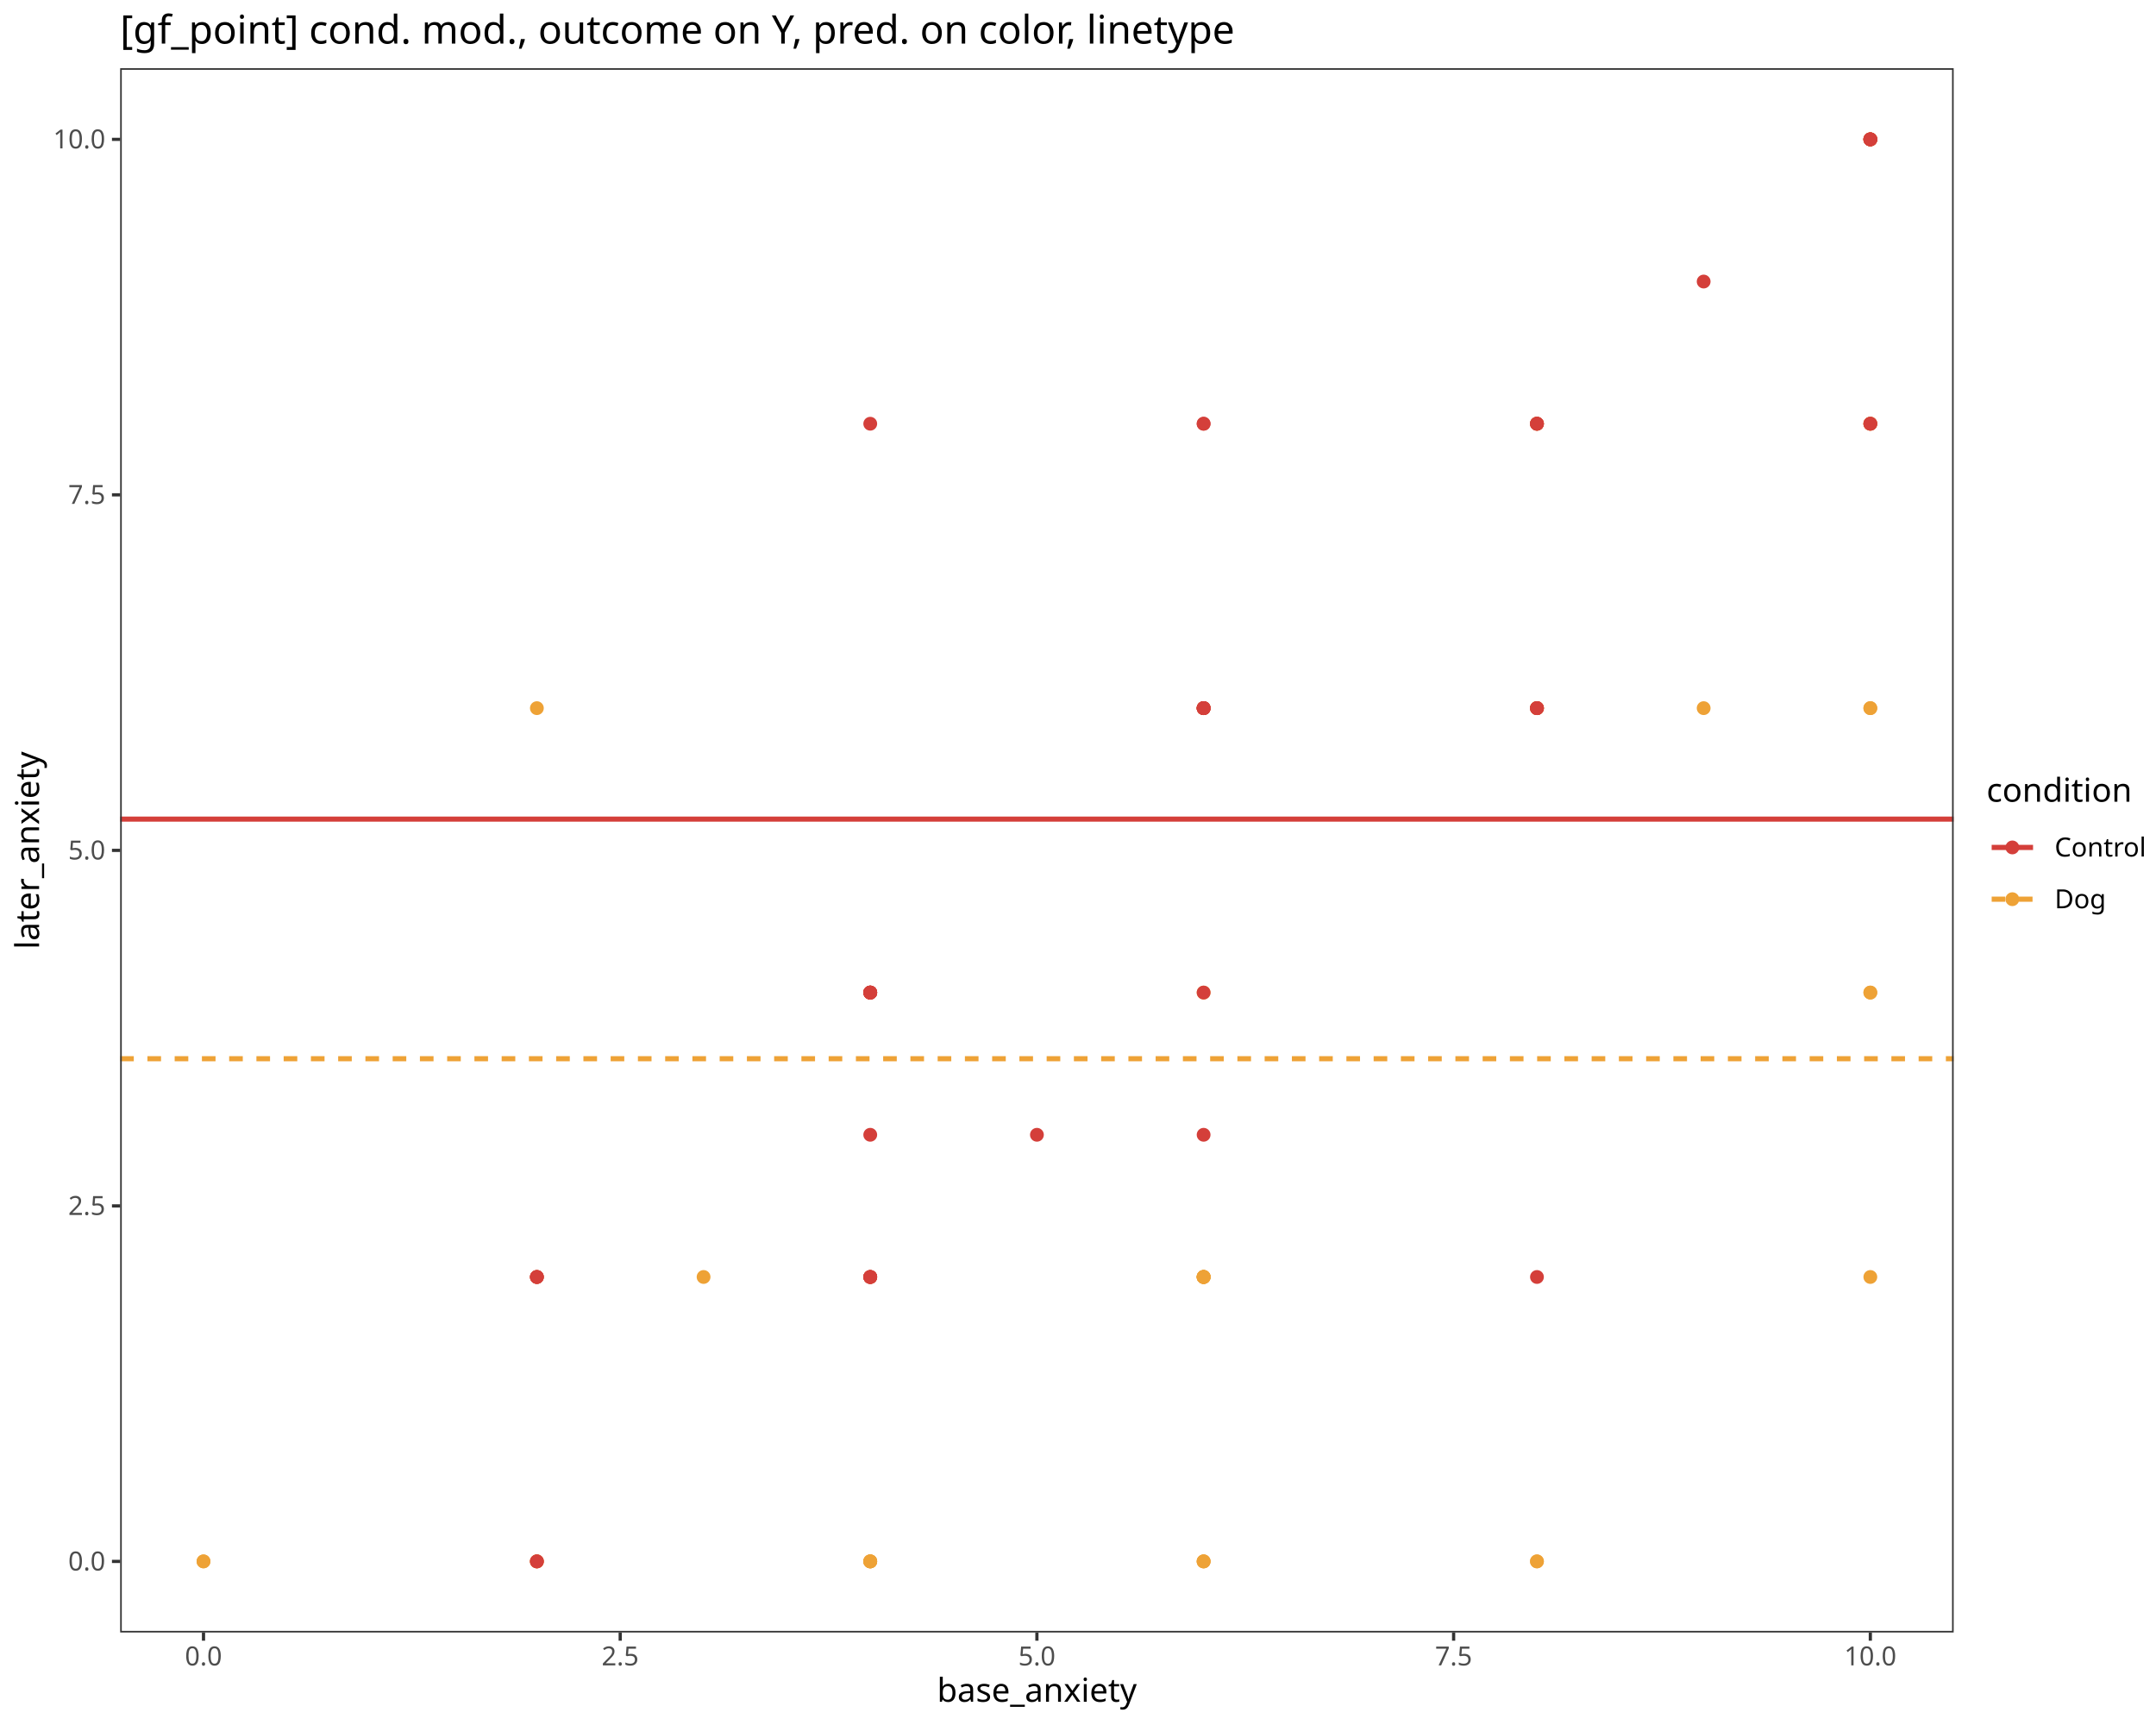
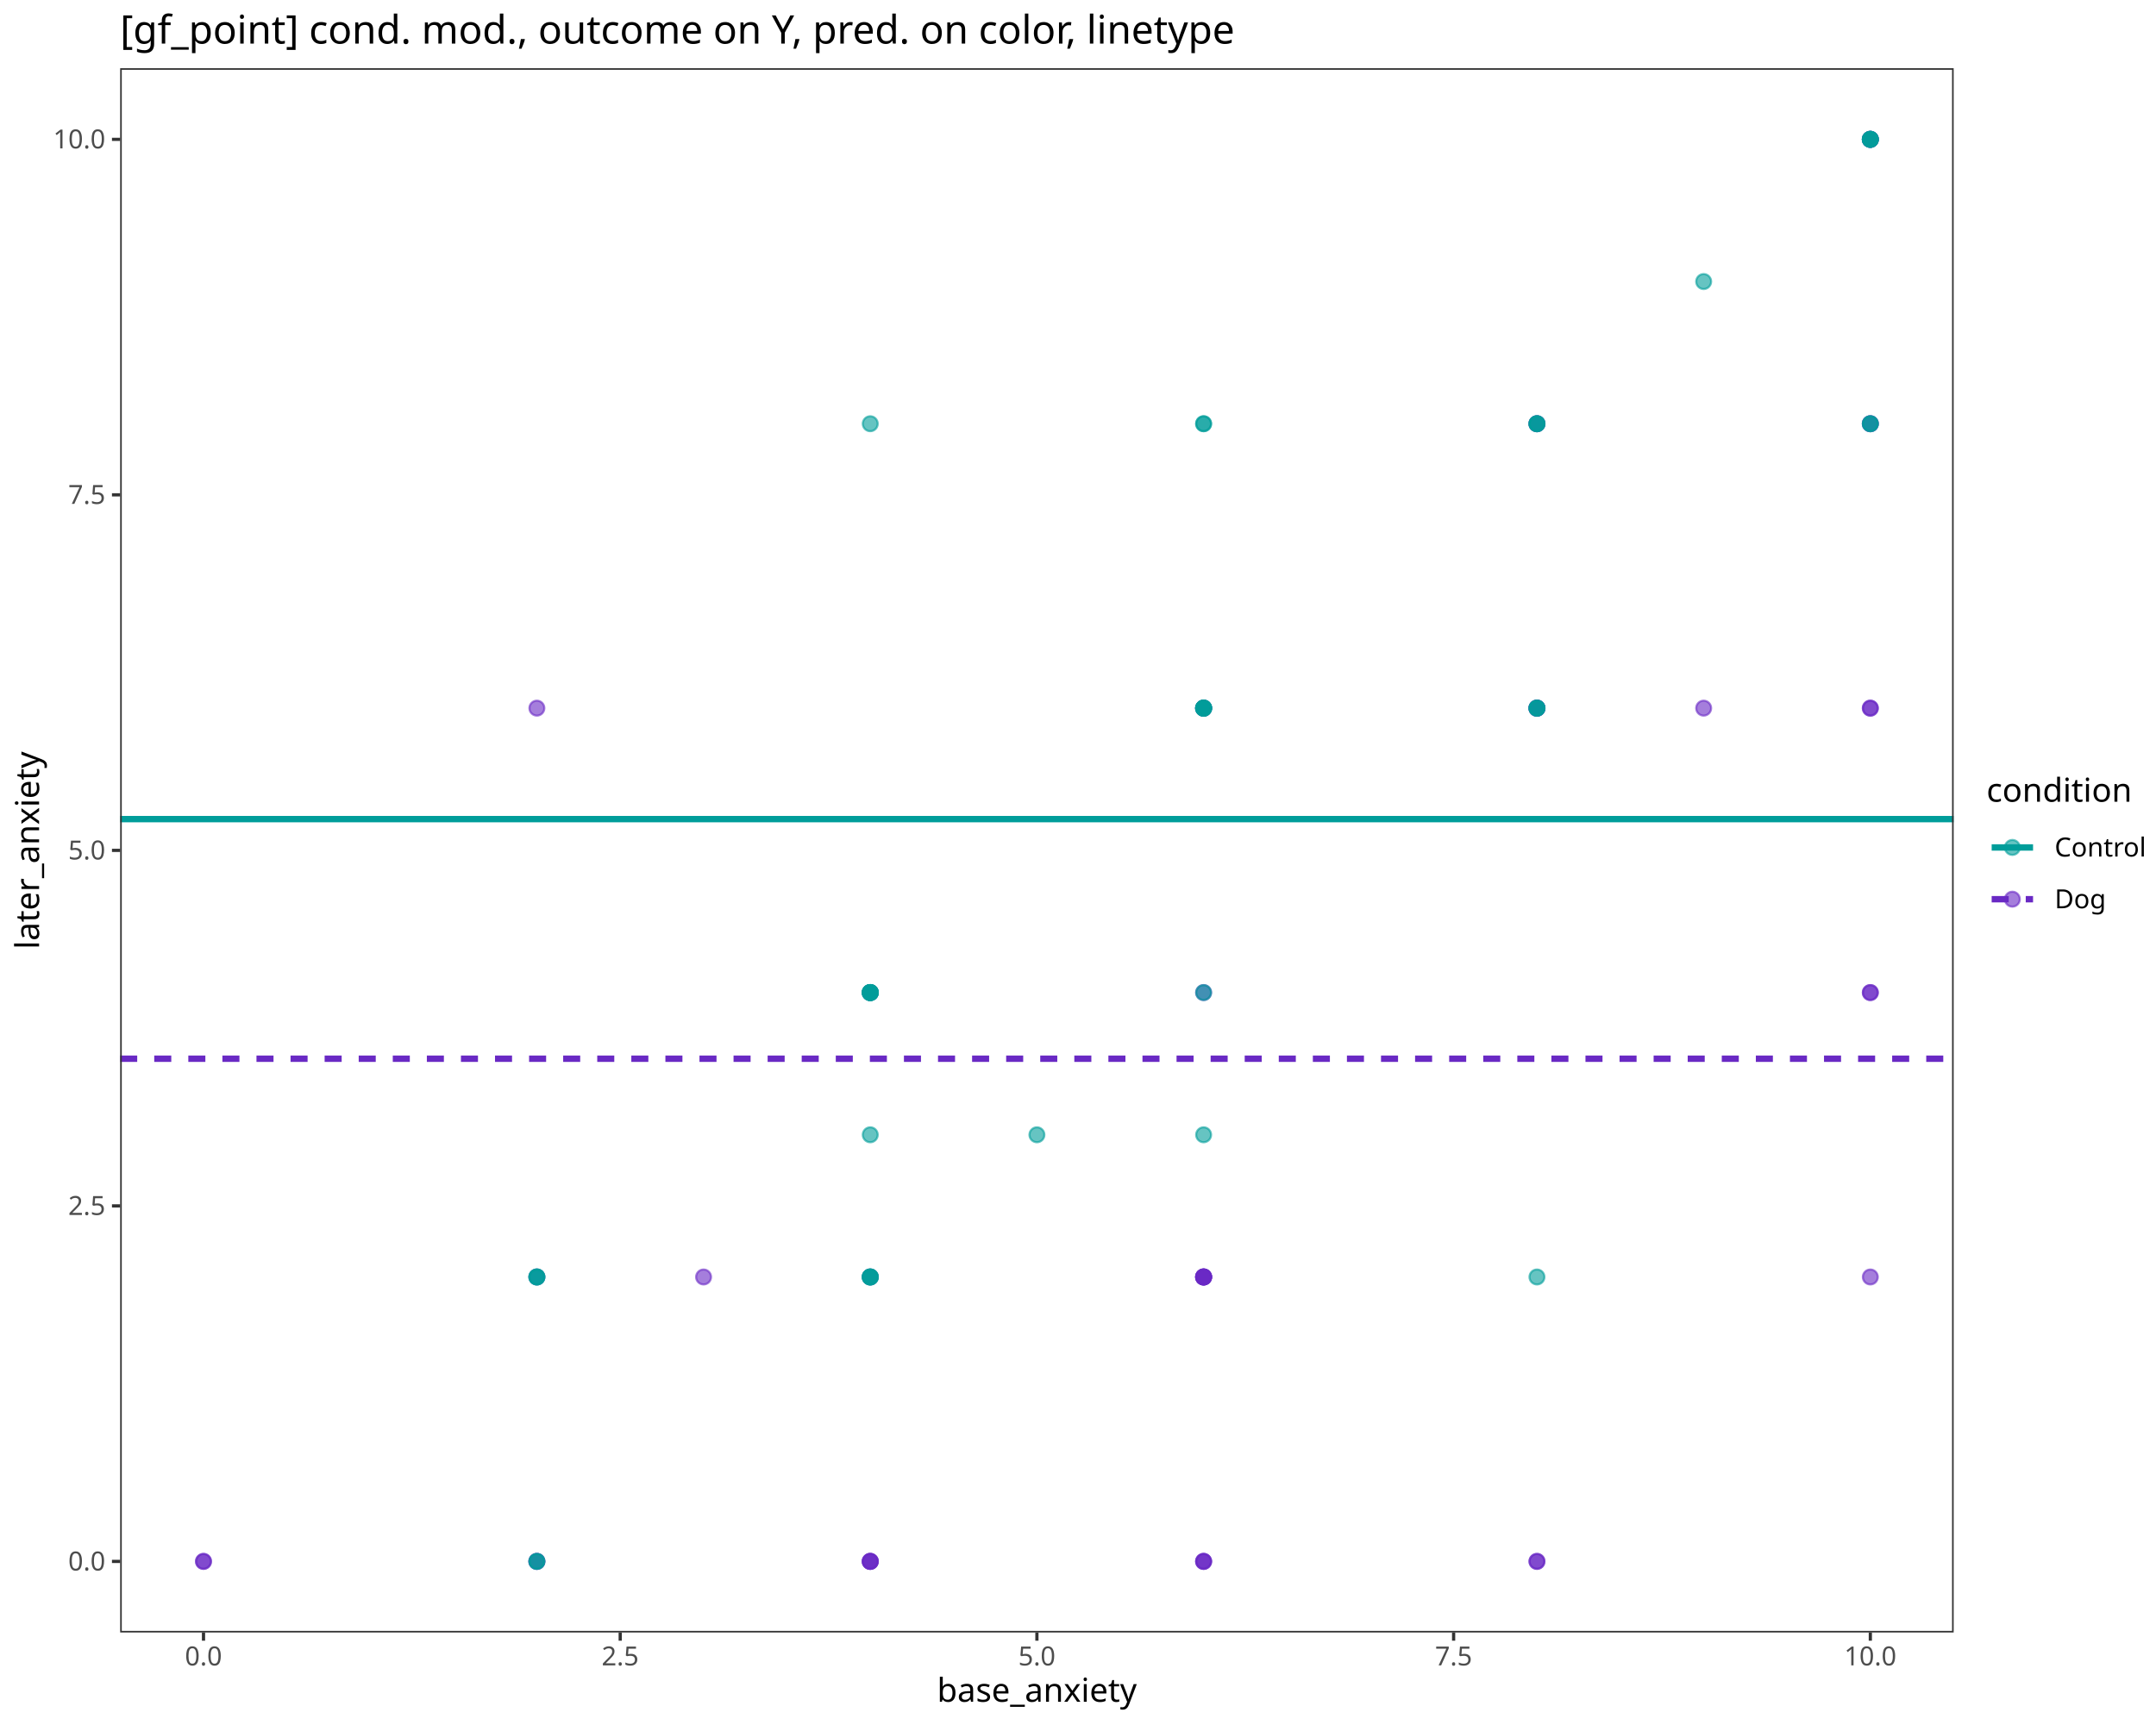
<svg xmlns="http://www.w3.org/2000/svg" class="svglite" data-engine-version="2.0" width="720.00pt" height="576.00pt" viewBox="0 0 720.00 576.00">
  <defs>
    <style type="text/css">
    .svglite line, .svglite polyline, .svglite polygon, .svglite path, .svglite rect, .svglite circle {
      fill: none;
      stroke: #000000;
      stroke-linecap: round;
      stroke-linejoin: round;
      stroke-miterlimit: 10.00;
    }
  </style>
  </defs>
  <rect width="100%" height="100%" style="stroke: none; fill: #FFFFFF;" />
  <defs>
    <clipPath id="cpMC4wMHw3MjAuMDB8MC4wMHw1NzYuMDA=">
      <rect x="0.00" y="0.00" width="720.00" height="576.00" />
    </clipPath>
  </defs>
  <g clip-path="url(#cpMC4wMHw3MjAuMDB8MC4wMHw1NzYuMDA=)">
    <rect x="0.00" y="0.00" width="720.00" height="576.00" style="stroke-width: 1.07; stroke: #FFFFFF; fill: #FFFFFF;" />
  </g>
  <defs>
    <clipPath id="cpNDAuMTN8NjUyLjQzfDIyLjc4fDU0NS4xMQ==">
      <rect x="40.13" y="22.78" width="612.30" height="522.33" />
    </clipPath>
  </defs>
  <g clip-path="url(#cpNDAuMTN8NjUyLjQzfDIyLjc4fDU0NS4xMQ==)">
    <rect x="40.13" y="22.78" width="612.30" height="522.33" style="stroke-width: 1.07; stroke: none; fill: #FFFFFF;" />
-     <circle cx="401.95" cy="236.46" r="1.95" style="stroke-width: 0.71; stroke: #EEA236; fill: #EEA236;" />
-     <circle cx="401.95" cy="426.40" r="1.95" style="stroke-width: 0.71; stroke: #EEA236; fill: #EEA236;" />
-     <circle cx="624.60" cy="236.46" r="1.95" style="stroke-width: 0.71; stroke: #EEA236; fill: #EEA236;" />
-     <circle cx="401.95" cy="521.37" r="1.95" style="stroke-width: 0.71; stroke: #EEA236; fill: #EEA236;" />
-     <circle cx="624.60" cy="46.53" r="1.95" style="stroke-width: 0.71; stroke: #EEA236; fill: #EEA236;" />
-     <circle cx="513.27" cy="521.37" r="1.95" style="stroke-width: 0.71; stroke: #EEA236; fill: #EEA236;" />
-     <circle cx="401.95" cy="426.40" r="1.95" style="stroke-width: 0.71; stroke: #EEA236; fill: #EEA236;" />
-     <circle cx="401.95" cy="236.46" r="1.95" style="stroke-width: 0.71; stroke: #EEA236; fill: #EEA236;" />
-     <circle cx="513.27" cy="236.46" r="1.95" style="stroke-width: 0.71; stroke: #EEA236; fill: #EEA236;" />
-     <circle cx="513.27" cy="141.49" r="1.95" style="stroke-width: 0.71; stroke: #EEA236; fill: #EEA236;" />
-     <circle cx="67.96" cy="521.37" r="1.95" style="stroke-width: 0.71; stroke: #EEA236; fill: #EEA236;" />
-     <circle cx="568.94" cy="236.46" r="1.95" style="stroke-width: 0.71; stroke: #EEA236; fill: #EEA236;" />
-     <circle cx="290.62" cy="521.37" r="1.95" style="stroke-width: 0.71; stroke: #EEA236; fill: #EEA236;" />
-     <circle cx="67.96" cy="521.37" r="1.95" style="stroke-width: 0.71; stroke: #EEA236; fill: #EEA236;" />
-     <circle cx="179.29" cy="426.40" r="1.95" style="stroke-width: 0.71; stroke: #EEA236; fill: #EEA236;" />
-     <circle cx="401.95" cy="426.40" r="1.95" style="stroke-width: 0.71; stroke: #EEA236; fill: #EEA236;" />
-     <circle cx="290.62" cy="521.37" r="1.95" style="stroke-width: 0.71; stroke: #EEA236; fill: #EEA236;" />
-     <circle cx="401.95" cy="521.37" r="1.95" style="stroke-width: 0.71; stroke: #EEA236; fill: #EEA236;" />
-     <circle cx="401.95" cy="426.40" r="1.95" style="stroke-width: 0.71; stroke: #EEA236; fill: #EEA236;" />
-     <circle cx="179.29" cy="521.37" r="1.95" style="stroke-width: 0.71; stroke: #EEA236; fill: #EEA236;" />
-     <circle cx="401.95" cy="521.37" r="1.95" style="stroke-width: 0.71; stroke: #EEA236; fill: #EEA236;" />
-     <circle cx="290.62" cy="426.40" r="1.95" style="stroke-width: 0.71; stroke: #EEA236; fill: #EEA236;" />
-     <circle cx="624.60" cy="331.43" r="1.95" style="stroke-width: 0.71; stroke: #EEA236; fill: #EEA236;" />
-     <circle cx="290.62" cy="521.37" r="1.95" style="stroke-width: 0.71; stroke: #EEA236; fill: #EEA236;" />
-     <circle cx="179.29" cy="236.46" r="1.95" style="stroke-width: 0.71; stroke: #EEA236; fill: #EEA236;" />
-     <circle cx="513.27" cy="236.46" r="1.95" style="stroke-width: 0.71; stroke: #EEA236; fill: #EEA236;" />
-     <circle cx="624.60" cy="426.40" r="1.95" style="stroke-width: 0.71; stroke: #EEA236; fill: #EEA236;" />
-     <circle cx="624.60" cy="46.53" r="1.95" style="stroke-width: 0.71; stroke: #EEA236; fill: #EEA236;" />
-     <circle cx="624.60" cy="46.53" r="1.95" style="stroke-width: 0.71; stroke: #EEA236; fill: #EEA236;" />
-     <circle cx="513.27" cy="521.37" r="1.95" style="stroke-width: 0.71; stroke: #EEA236; fill: #EEA236;" />
-     <circle cx="290.62" cy="521.37" r="1.95" style="stroke-width: 0.71; stroke: #EEA236; fill: #EEA236;" />
-     <circle cx="401.95" cy="426.40" r="1.95" style="stroke-width: 0.71; stroke: #EEA236; fill: #EEA236;" />
-     <circle cx="179.29" cy="521.37" r="1.95" style="stroke-width: 0.71; stroke: #EEA236; fill: #EEA236;" />
-     <circle cx="513.27" cy="236.46" r="1.95" style="stroke-width: 0.71; stroke: #EEA236; fill: #EEA236;" />
-     <circle cx="624.60" cy="141.49" r="1.95" style="stroke-width: 0.71; stroke: #EEA236; fill: #EEA236;" />
-     <circle cx="234.96" cy="426.40" r="1.95" style="stroke-width: 0.71; stroke: #EEA236; fill: #EEA236;" />
-     <circle cx="624.60" cy="236.46" r="1.95" style="stroke-width: 0.71; stroke: #EEA236; fill: #EEA236;" />
-     <circle cx="401.95" cy="331.43" r="1.95" style="stroke-width: 0.71; stroke: #EEA236; fill: #EEA236;" />
-     <circle cx="513.27" cy="141.49" r="1.95" style="stroke-width: 0.71; stroke: #EEA236; fill: #EEA236;" />
-     <circle cx="624.60" cy="141.49" r="1.95" style="stroke-width: 0.71; stroke: #EEA236; fill: #EEA236;" />
-     <circle cx="290.62" cy="331.43" r="1.95" style="stroke-width: 0.71; stroke: #EEA236; fill: #EEA236;" />
-     <circle cx="624.60" cy="331.43" r="1.95" style="stroke-width: 0.71; stroke: #EEA236; fill: #EEA236;" />
-     <circle cx="401.95" cy="426.40" r="1.95" style="stroke-width: 0.71; stroke: #EEA236; fill: #EEA236;" />
-     <circle cx="290.62" cy="331.43" r="1.95" style="stroke-width: 0.71; stroke: #D43F3A; fill: #D43F3A;" />
-     <circle cx="401.95" cy="378.92" r="1.95" style="stroke-width: 0.71; stroke: #D43F3A; fill: #D43F3A;" />
-     <circle cx="513.27" cy="426.40" r="1.95" style="stroke-width: 0.71; stroke: #D43F3A; fill: #D43F3A;" />
-     <circle cx="179.29" cy="426.40" r="1.95" style="stroke-width: 0.71; stroke: #D43F3A; fill: #D43F3A;" />
-     <circle cx="290.62" cy="331.43" r="1.95" style="stroke-width: 0.71; stroke: #D43F3A; fill: #D43F3A;" />
-     <circle cx="513.27" cy="141.49" r="1.95" style="stroke-width: 0.71; stroke: #D43F3A; fill: #D43F3A;" />
-     <circle cx="401.95" cy="141.49" r="1.95" style="stroke-width: 0.71; stroke: #D43F3A; fill: #D43F3A;" />
-     <circle cx="624.60" cy="46.53" r="1.95" style="stroke-width: 0.71; stroke: #D43F3A; fill: #D43F3A;" />
-     <circle cx="513.27" cy="141.49" r="1.95" style="stroke-width: 0.71; stroke: #D43F3A; fill: #D43F3A;" />
-     <circle cx="401.95" cy="236.46" r="1.95" style="stroke-width: 0.71; stroke: #D43F3A; fill: #D43F3A;" />
-     <circle cx="401.95" cy="236.46" r="1.95" style="stroke-width: 0.71; stroke: #D43F3A; fill: #D43F3A;" />
-     <circle cx="568.94" cy="94.01" r="1.95" style="stroke-width: 0.71; stroke: #D43F3A; fill: #D43F3A;" />
-     <circle cx="179.29" cy="426.40" r="1.95" style="stroke-width: 0.71; stroke: #D43F3A; fill: #D43F3A;" />
-     <circle cx="401.95" cy="141.49" r="1.95" style="stroke-width: 0.71; stroke: #D43F3A; fill: #D43F3A;" />
-     <circle cx="290.62" cy="426.40" r="1.95" style="stroke-width: 0.71; stroke: #D43F3A; fill: #D43F3A;" />
-     <circle cx="624.60" cy="141.49" r="1.95" style="stroke-width: 0.71; stroke: #D43F3A; fill: #D43F3A;" />
-     <circle cx="179.29" cy="426.40" r="1.95" style="stroke-width: 0.71; stroke: #D43F3A; fill: #D43F3A;" />
-     <circle cx="513.27" cy="236.46" r="1.95" style="stroke-width: 0.71; stroke: #D43F3A; fill: #D43F3A;" />
-     <circle cx="290.62" cy="331.43" r="1.95" style="stroke-width: 0.71; stroke: #D43F3A; fill: #D43F3A;" />
-     <circle cx="401.95" cy="236.46" r="1.95" style="stroke-width: 0.71; stroke: #D43F3A; fill: #D43F3A;" />
-     <circle cx="290.62" cy="378.92" r="1.95" style="stroke-width: 0.71; stroke: #D43F3A; fill: #D43F3A;" />
-     <circle cx="401.95" cy="236.46" r="1.95" style="stroke-width: 0.71; stroke: #D43F3A; fill: #D43F3A;" />
-     <circle cx="179.29" cy="521.37" r="1.95" style="stroke-width: 0.71; stroke: #D43F3A; fill: #D43F3A;" />
-     <circle cx="624.60" cy="46.53" r="1.95" style="stroke-width: 0.71; stroke: #D43F3A; fill: #D43F3A;" />
-     <circle cx="179.29" cy="521.37" r="1.95" style="stroke-width: 0.71; stroke: #D43F3A; fill: #D43F3A;" />
-     <circle cx="624.60" cy="46.53" r="1.95" style="stroke-width: 0.71; stroke: #D43F3A; fill: #D43F3A;" />
-     <circle cx="624.60" cy="46.53" r="1.95" style="stroke-width: 0.71; stroke: #D43F3A; fill: #D43F3A;" />
-     <circle cx="290.62" cy="331.43" r="1.95" style="stroke-width: 0.71; stroke: #D43F3A; fill: #D43F3A;" />
-     <circle cx="624.60" cy="141.49" r="1.95" style="stroke-width: 0.71; stroke: #D43F3A; fill: #D43F3A;" />
-     <circle cx="513.27" cy="141.49" r="1.95" style="stroke-width: 0.71; stroke: #D43F3A; fill: #D43F3A;" />
-     <circle cx="346.28" cy="378.92" r="1.95" style="stroke-width: 0.71; stroke: #D43F3A; fill: #D43F3A;" />
-     <circle cx="290.62" cy="141.49" r="1.95" style="stroke-width: 0.71; stroke: #D43F3A; fill: #D43F3A;" />
-     <circle cx="401.95" cy="331.43" r="1.95" style="stroke-width: 0.71; stroke: #D43F3A; fill: #D43F3A;" />
-     <circle cx="290.62" cy="331.43" r="1.95" style="stroke-width: 0.71; stroke: #D43F3A; fill: #D43F3A;" />
-     <circle cx="290.62" cy="331.43" r="1.95" style="stroke-width: 0.71; stroke: #D43F3A; fill: #D43F3A;" />
-     <circle cx="290.62" cy="426.40" r="1.95" style="stroke-width: 0.71; stroke: #D43F3A; fill: #D43F3A;" />
-     <circle cx="513.27" cy="236.46" r="1.95" style="stroke-width: 0.71; stroke: #D43F3A; fill: #D43F3A;" />
-     <circle cx="513.27" cy="236.46" r="1.95" style="stroke-width: 0.71; stroke: #D43F3A; fill: #D43F3A;" />
-     <circle cx="290.62" cy="426.40" r="1.95" style="stroke-width: 0.71; stroke: #D43F3A; fill: #D43F3A;" />
-     <circle cx="401.95" cy="236.46" r="1.95" style="stroke-width: 0.71; stroke: #D43F3A; fill: #D43F3A;" />
-     <circle cx="290.62" cy="426.40" r="1.95" style="stroke-width: 0.71; stroke: #D43F3A; fill: #D43F3A;" />
-     <line x1="40.13" y1="273.52" x2="652.43" y2="273.52" style="stroke-width: 1.71; stroke: #D43F3A; stroke-linecap: butt;" />
-     <line x1="40.13" y1="353.52" x2="652.43" y2="353.52" style="stroke-width: 1.71; stroke: #EEA236; stroke-dasharray: 4.55,4.55; stroke-linecap: butt;" />
+     <circle cx="401.95" cy="236.46" r="2.49" style="stroke-width: 0.71; stroke: #6929C4; stroke-opacity: 0.60; fill: #6929C4; fill-opacity: 0.60;" />
+     <circle cx="401.95" cy="426.40" r="2.49" style="stroke-width: 0.71; stroke: #6929C4; stroke-opacity: 0.60; fill: #6929C4; fill-opacity: 0.60;" />
+     <circle cx="624.60" cy="236.46" r="2.49" style="stroke-width: 0.71; stroke: #6929C4; stroke-opacity: 0.60; fill: #6929C4; fill-opacity: 0.60;" />
+     <circle cx="401.95" cy="521.37" r="2.49" style="stroke-width: 0.71; stroke: #6929C4; stroke-opacity: 0.60; fill: #6929C4; fill-opacity: 0.60;" />
+     <circle cx="624.60" cy="46.53" r="2.49" style="stroke-width: 0.71; stroke: #6929C4; stroke-opacity: 0.60; fill: #6929C4; fill-opacity: 0.60;" />
+     <circle cx="513.27" cy="521.37" r="2.49" style="stroke-width: 0.71; stroke: #6929C4; stroke-opacity: 0.60; fill: #6929C4; fill-opacity: 0.60;" />
+     <circle cx="401.95" cy="426.40" r="2.49" style="stroke-width: 0.71; stroke: #6929C4; stroke-opacity: 0.60; fill: #6929C4; fill-opacity: 0.60;" />
+     <circle cx="401.95" cy="236.46" r="2.49" style="stroke-width: 0.71; stroke: #6929C4; stroke-opacity: 0.60; fill: #6929C4; fill-opacity: 0.60;" />
+     <circle cx="513.27" cy="236.46" r="2.49" style="stroke-width: 0.71; stroke: #6929C4; stroke-opacity: 0.60; fill: #6929C4; fill-opacity: 0.60;" />
+     <circle cx="513.27" cy="141.49" r="2.49" style="stroke-width: 0.71; stroke: #6929C4; stroke-opacity: 0.60; fill: #6929C4; fill-opacity: 0.60;" />
+     <circle cx="67.96" cy="521.37" r="2.49" style="stroke-width: 0.71; stroke: #6929C4; stroke-opacity: 0.60; fill: #6929C4; fill-opacity: 0.60;" />
+     <circle cx="568.94" cy="236.46" r="2.49" style="stroke-width: 0.71; stroke: #6929C4; stroke-opacity: 0.60; fill: #6929C4; fill-opacity: 0.60;" />
+     <circle cx="290.62" cy="521.37" r="2.49" style="stroke-width: 0.71; stroke: #6929C4; stroke-opacity: 0.60; fill: #6929C4; fill-opacity: 0.60;" />
+     <circle cx="67.96" cy="521.37" r="2.49" style="stroke-width: 0.71; stroke: #6929C4; stroke-opacity: 0.60; fill: #6929C4; fill-opacity: 0.60;" />
+     <circle cx="179.29" cy="426.40" r="2.49" style="stroke-width: 0.71; stroke: #6929C4; stroke-opacity: 0.60; fill: #6929C4; fill-opacity: 0.60;" />
+     <circle cx="401.95" cy="426.40" r="2.49" style="stroke-width: 0.71; stroke: #6929C4; stroke-opacity: 0.60; fill: #6929C4; fill-opacity: 0.60;" />
+     <circle cx="290.62" cy="521.37" r="2.49" style="stroke-width: 0.71; stroke: #6929C4; stroke-opacity: 0.60; fill: #6929C4; fill-opacity: 0.60;" />
+     <circle cx="401.95" cy="521.37" r="2.49" style="stroke-width: 0.71; stroke: #6929C4; stroke-opacity: 0.60; fill: #6929C4; fill-opacity: 0.60;" />
+     <circle cx="401.95" cy="426.40" r="2.49" style="stroke-width: 0.71; stroke: #6929C4; stroke-opacity: 0.60; fill: #6929C4; fill-opacity: 0.60;" />
+     <circle cx="179.29" cy="521.37" r="2.49" style="stroke-width: 0.71; stroke: #6929C4; stroke-opacity: 0.60; fill: #6929C4; fill-opacity: 0.60;" />
+     <circle cx="401.95" cy="521.37" r="2.49" style="stroke-width: 0.71; stroke: #6929C4; stroke-opacity: 0.60; fill: #6929C4; fill-opacity: 0.60;" />
+     <circle cx="290.62" cy="426.40" r="2.49" style="stroke-width: 0.71; stroke: #6929C4; stroke-opacity: 0.60; fill: #6929C4; fill-opacity: 0.60;" />
+     <circle cx="624.60" cy="331.43" r="2.49" style="stroke-width: 0.71; stroke: #6929C4; stroke-opacity: 0.60; fill: #6929C4; fill-opacity: 0.60;" />
+     <circle cx="290.62" cy="521.37" r="2.49" style="stroke-width: 0.71; stroke: #6929C4; stroke-opacity: 0.60; fill: #6929C4; fill-opacity: 0.60;" />
+     <circle cx="179.29" cy="236.46" r="2.49" style="stroke-width: 0.71; stroke: #6929C4; stroke-opacity: 0.60; fill: #6929C4; fill-opacity: 0.60;" />
+     <circle cx="513.27" cy="236.46" r="2.49" style="stroke-width: 0.71; stroke: #6929C4; stroke-opacity: 0.60; fill: #6929C4; fill-opacity: 0.60;" />
+     <circle cx="624.60" cy="426.40" r="2.49" style="stroke-width: 0.71; stroke: #6929C4; stroke-opacity: 0.60; fill: #6929C4; fill-opacity: 0.60;" />
+     <circle cx="624.60" cy="46.53" r="2.49" style="stroke-width: 0.71; stroke: #6929C4; stroke-opacity: 0.60; fill: #6929C4; fill-opacity: 0.60;" />
+     <circle cx="624.60" cy="46.53" r="2.49" style="stroke-width: 0.71; stroke: #6929C4; stroke-opacity: 0.60; fill: #6929C4; fill-opacity: 0.60;" />
+     <circle cx="513.27" cy="521.37" r="2.49" style="stroke-width: 0.71; stroke: #6929C4; stroke-opacity: 0.60; fill: #6929C4; fill-opacity: 0.60;" />
+     <circle cx="290.62" cy="521.37" r="2.49" style="stroke-width: 0.71; stroke: #6929C4; stroke-opacity: 0.60; fill: #6929C4; fill-opacity: 0.60;" />
+     <circle cx="401.95" cy="426.40" r="2.49" style="stroke-width: 0.71; stroke: #6929C4; stroke-opacity: 0.60; fill: #6929C4; fill-opacity: 0.60;" />
+     <circle cx="179.29" cy="521.37" r="2.49" style="stroke-width: 0.71; stroke: #6929C4; stroke-opacity: 0.60; fill: #6929C4; fill-opacity: 0.60;" />
+     <circle cx="513.27" cy="236.46" r="2.49" style="stroke-width: 0.71; stroke: #6929C4; stroke-opacity: 0.60; fill: #6929C4; fill-opacity: 0.60;" />
+     <circle cx="624.60" cy="141.49" r="2.49" style="stroke-width: 0.71; stroke: #6929C4; stroke-opacity: 0.60; fill: #6929C4; fill-opacity: 0.60;" />
+     <circle cx="234.96" cy="426.40" r="2.49" style="stroke-width: 0.71; stroke: #6929C4; stroke-opacity: 0.60; fill: #6929C4; fill-opacity: 0.60;" />
+     <circle cx="624.60" cy="236.46" r="2.49" style="stroke-width: 0.71; stroke: #6929C4; stroke-opacity: 0.60; fill: #6929C4; fill-opacity: 0.60;" />
+     <circle cx="401.95" cy="331.43" r="2.49" style="stroke-width: 0.71; stroke: #6929C4; stroke-opacity: 0.60; fill: #6929C4; fill-opacity: 0.60;" />
+     <circle cx="513.27" cy="141.49" r="2.49" style="stroke-width: 0.71; stroke: #6929C4; stroke-opacity: 0.60; fill: #6929C4; fill-opacity: 0.60;" />
+     <circle cx="624.60" cy="141.49" r="2.49" style="stroke-width: 0.71; stroke: #6929C4; stroke-opacity: 0.60; fill: #6929C4; fill-opacity: 0.60;" />
+     <circle cx="290.62" cy="331.43" r="2.49" style="stroke-width: 0.71; stroke: #6929C4; stroke-opacity: 0.60; fill: #6929C4; fill-opacity: 0.60;" />
+     <circle cx="624.60" cy="331.43" r="2.49" style="stroke-width: 0.71; stroke: #6929C4; stroke-opacity: 0.60; fill: #6929C4; fill-opacity: 0.60;" />
+     <circle cx="401.95" cy="426.40" r="2.49" style="stroke-width: 0.71; stroke: #6929C4; stroke-opacity: 0.60; fill: #6929C4; fill-opacity: 0.60;" />
+     <circle cx="290.62" cy="331.43" r="2.49" style="stroke-width: 0.71; stroke: #009D9A; stroke-opacity: 0.60; fill: #009D9A; fill-opacity: 0.60;" />
+     <circle cx="401.95" cy="378.92" r="2.49" style="stroke-width: 0.71; stroke: #009D9A; stroke-opacity: 0.60; fill: #009D9A; fill-opacity: 0.60;" />
+     <circle cx="513.27" cy="426.40" r="2.49" style="stroke-width: 0.71; stroke: #009D9A; stroke-opacity: 0.60; fill: #009D9A; fill-opacity: 0.60;" />
+     <circle cx="179.29" cy="426.40" r="2.49" style="stroke-width: 0.71; stroke: #009D9A; stroke-opacity: 0.60; fill: #009D9A; fill-opacity: 0.60;" />
+     <circle cx="290.62" cy="331.43" r="2.49" style="stroke-width: 0.71; stroke: #009D9A; stroke-opacity: 0.60; fill: #009D9A; fill-opacity: 0.60;" />
+     <circle cx="513.27" cy="141.49" r="2.49" style="stroke-width: 0.71; stroke: #009D9A; stroke-opacity: 0.60; fill: #009D9A; fill-opacity: 0.60;" />
+     <circle cx="401.95" cy="141.49" r="2.49" style="stroke-width: 0.71; stroke: #009D9A; stroke-opacity: 0.60; fill: #009D9A; fill-opacity: 0.60;" />
+     <circle cx="624.60" cy="46.53" r="2.49" style="stroke-width: 0.71; stroke: #009D9A; stroke-opacity: 0.60; fill: #009D9A; fill-opacity: 0.60;" />
+     <circle cx="513.27" cy="141.49" r="2.49" style="stroke-width: 0.71; stroke: #009D9A; stroke-opacity: 0.60; fill: #009D9A; fill-opacity: 0.60;" />
+     <circle cx="401.95" cy="236.46" r="2.49" style="stroke-width: 0.71; stroke: #009D9A; stroke-opacity: 0.60; fill: #009D9A; fill-opacity: 0.60;" />
+     <circle cx="401.95" cy="236.46" r="2.49" style="stroke-width: 0.71; stroke: #009D9A; stroke-opacity: 0.60; fill: #009D9A; fill-opacity: 0.60;" />
+     <circle cx="568.94" cy="94.01" r="2.49" style="stroke-width: 0.71; stroke: #009D9A; stroke-opacity: 0.60; fill: #009D9A; fill-opacity: 0.60;" />
+     <circle cx="179.29" cy="426.40" r="2.49" style="stroke-width: 0.71; stroke: #009D9A; stroke-opacity: 0.60; fill: #009D9A; fill-opacity: 0.60;" />
+     <circle cx="401.95" cy="141.49" r="2.49" style="stroke-width: 0.71; stroke: #009D9A; stroke-opacity: 0.60; fill: #009D9A; fill-opacity: 0.60;" />
+     <circle cx="290.62" cy="426.40" r="2.49" style="stroke-width: 0.71; stroke: #009D9A; stroke-opacity: 0.60; fill: #009D9A; fill-opacity: 0.60;" />
+     <circle cx="624.60" cy="141.49" r="2.49" style="stroke-width: 0.71; stroke: #009D9A; stroke-opacity: 0.60; fill: #009D9A; fill-opacity: 0.60;" />
+     <circle cx="179.29" cy="426.40" r="2.49" style="stroke-width: 0.71; stroke: #009D9A; stroke-opacity: 0.60; fill: #009D9A; fill-opacity: 0.60;" />
+     <circle cx="513.27" cy="236.46" r="2.49" style="stroke-width: 0.71; stroke: #009D9A; stroke-opacity: 0.60; fill: #009D9A; fill-opacity: 0.60;" />
+     <circle cx="290.62" cy="331.43" r="2.49" style="stroke-width: 0.71; stroke: #009D9A; stroke-opacity: 0.60; fill: #009D9A; fill-opacity: 0.60;" />
+     <circle cx="401.95" cy="236.46" r="2.49" style="stroke-width: 0.71; stroke: #009D9A; stroke-opacity: 0.60; fill: #009D9A; fill-opacity: 0.60;" />
+     <circle cx="290.62" cy="378.92" r="2.49" style="stroke-width: 0.71; stroke: #009D9A; stroke-opacity: 0.60; fill: #009D9A; fill-opacity: 0.60;" />
+     <circle cx="401.95" cy="236.46" r="2.49" style="stroke-width: 0.71; stroke: #009D9A; stroke-opacity: 0.60; fill: #009D9A; fill-opacity: 0.60;" />
+     <circle cx="179.29" cy="521.37" r="2.49" style="stroke-width: 0.71; stroke: #009D9A; stroke-opacity: 0.60; fill: #009D9A; fill-opacity: 0.60;" />
+     <circle cx="624.60" cy="46.53" r="2.49" style="stroke-width: 0.71; stroke: #009D9A; stroke-opacity: 0.60; fill: #009D9A; fill-opacity: 0.60;" />
+     <circle cx="179.29" cy="521.37" r="2.49" style="stroke-width: 0.71; stroke: #009D9A; stroke-opacity: 0.60; fill: #009D9A; fill-opacity: 0.60;" />
+     <circle cx="624.60" cy="46.53" r="2.49" style="stroke-width: 0.71; stroke: #009D9A; stroke-opacity: 0.60; fill: #009D9A; fill-opacity: 0.60;" />
+     <circle cx="624.60" cy="46.53" r="2.49" style="stroke-width: 0.71; stroke: #009D9A; stroke-opacity: 0.60; fill: #009D9A; fill-opacity: 0.60;" />
+     <circle cx="290.62" cy="331.43" r="2.49" style="stroke-width: 0.71; stroke: #009D9A; stroke-opacity: 0.60; fill: #009D9A; fill-opacity: 0.60;" />
+     <circle cx="624.60" cy="141.49" r="2.49" style="stroke-width: 0.71; stroke: #009D9A; stroke-opacity: 0.60; fill: #009D9A; fill-opacity: 0.60;" />
+     <circle cx="513.27" cy="141.49" r="2.49" style="stroke-width: 0.71; stroke: #009D9A; stroke-opacity: 0.60; fill: #009D9A; fill-opacity: 0.60;" />
+     <circle cx="346.28" cy="378.92" r="2.49" style="stroke-width: 0.71; stroke: #009D9A; stroke-opacity: 0.60; fill: #009D9A; fill-opacity: 0.60;" />
+     <circle cx="290.62" cy="141.49" r="2.49" style="stroke-width: 0.71; stroke: #009D9A; stroke-opacity: 0.60; fill: #009D9A; fill-opacity: 0.60;" />
+     <circle cx="401.95" cy="331.43" r="2.49" style="stroke-width: 0.71; stroke: #009D9A; stroke-opacity: 0.60; fill: #009D9A; fill-opacity: 0.60;" />
+     <circle cx="290.62" cy="331.43" r="2.49" style="stroke-width: 0.71; stroke: #009D9A; stroke-opacity: 0.60; fill: #009D9A; fill-opacity: 0.60;" />
+     <circle cx="290.62" cy="331.43" r="2.49" style="stroke-width: 0.71; stroke: #009D9A; stroke-opacity: 0.60; fill: #009D9A; fill-opacity: 0.60;" />
+     <circle cx="290.62" cy="426.40" r="2.49" style="stroke-width: 0.71; stroke: #009D9A; stroke-opacity: 0.60; fill: #009D9A; fill-opacity: 0.60;" />
+     <circle cx="513.27" cy="236.46" r="2.49" style="stroke-width: 0.71; stroke: #009D9A; stroke-opacity: 0.60; fill: #009D9A; fill-opacity: 0.60;" />
+     <circle cx="513.27" cy="236.46" r="2.49" style="stroke-width: 0.71; stroke: #009D9A; stroke-opacity: 0.60; fill: #009D9A; fill-opacity: 0.60;" />
+     <circle cx="290.62" cy="426.40" r="2.49" style="stroke-width: 0.71; stroke: #009D9A; stroke-opacity: 0.60; fill: #009D9A; fill-opacity: 0.60;" />
+     <circle cx="401.95" cy="236.46" r="2.49" style="stroke-width: 0.71; stroke: #009D9A; stroke-opacity: 0.60; fill: #009D9A; fill-opacity: 0.60;" />
+     <circle cx="290.62" cy="426.40" r="2.49" style="stroke-width: 0.71; stroke: #009D9A; stroke-opacity: 0.60; fill: #009D9A; fill-opacity: 0.60;" />
+     <line x1="40.13" y1="273.52" x2="652.43" y2="273.52" style="stroke-width: 2.13; stroke: #009D9A; stroke-linecap: butt;" />
+     <line x1="40.13" y1="353.52" x2="652.43" y2="353.52" style="stroke-width: 2.13; stroke: #6929C4; stroke-dasharray: 5.69,5.69; stroke-linecap: butt;" />
    <rect x="40.13" y="22.78" width="612.30" height="522.33" style="stroke-width: 1.07; stroke: #333333;" />
  </g>
  <g clip-path="url(#cpMC4wMHw3MjAuMDB8MC4wMHw1NzYuMDA=)">
    <text x="35.20" y="524.40" text-anchor="end" style="font-size: 8.80px; fill: #4D4D4D; font-family: sans;" textLength="12.23px" lengthAdjust="spacingAndGlyphs">0.0</text>
    <text x="35.20" y="405.69" text-anchor="end" style="font-size: 8.80px; fill: #4D4D4D; font-family: sans;" textLength="12.23px" lengthAdjust="spacingAndGlyphs">2.5</text>
    <text x="35.20" y="286.98" text-anchor="end" style="font-size: 8.80px; fill: #4D4D4D; font-family: sans;" textLength="12.23px" lengthAdjust="spacingAndGlyphs">5.0</text>
    <text x="35.20" y="168.26" text-anchor="end" style="font-size: 8.80px; fill: #4D4D4D; font-family: sans;" textLength="12.23px" lengthAdjust="spacingAndGlyphs">7.5</text>
    <text x="35.20" y="49.55" text-anchor="end" style="font-size: 8.80px; fill: #4D4D4D; font-family: sans;" textLength="17.13px" lengthAdjust="spacingAndGlyphs">10.0</text>
    <polyline points="37.39,521.37 40.13,521.37 " style="stroke-width: 1.07; stroke: #333333; stroke-linecap: butt;" />
    <polyline points="37.39,402.66 40.13,402.66 " style="stroke-width: 1.07; stroke: #333333; stroke-linecap: butt;" />
    <polyline points="37.39,283.95 40.13,283.95 " style="stroke-width: 1.07; stroke: #333333; stroke-linecap: butt;" />
    <polyline points="37.39,165.24 40.13,165.24 " style="stroke-width: 1.07; stroke: #333333; stroke-linecap: butt;" />
    <polyline points="37.39,46.53 40.13,46.53 " style="stroke-width: 1.07; stroke: #333333; stroke-linecap: butt;" />
    <polyline points="67.96,547.85 67.96,545.11 " style="stroke-width: 1.07; stroke: #333333; stroke-linecap: butt;" />
    <polyline points="207.12,547.85 207.12,545.11 " style="stroke-width: 1.07; stroke: #333333; stroke-linecap: butt;" />
    <polyline points="346.28,547.85 346.28,545.11 " style="stroke-width: 1.07; stroke: #333333; stroke-linecap: butt;" />
    <polyline points="485.44,547.85 485.44,545.11 " style="stroke-width: 1.07; stroke: #333333; stroke-linecap: butt;" />
    <polyline points="624.60,547.85 624.60,545.11 " style="stroke-width: 1.07; stroke: #333333; stroke-linecap: butt;" />
    <text x="67.96" y="556.10" text-anchor="middle" style="font-size: 8.80px; fill: #4D4D4D; font-family: sans;" textLength="12.23px" lengthAdjust="spacingAndGlyphs">0.0</text>
    <text x="207.12" y="556.10" text-anchor="middle" style="font-size: 8.80px; fill: #4D4D4D; font-family: sans;" textLength="12.23px" lengthAdjust="spacingAndGlyphs">2.5</text>
    <text x="346.28" y="556.10" text-anchor="middle" style="font-size: 8.80px; fill: #4D4D4D; font-family: sans;" textLength="12.23px" lengthAdjust="spacingAndGlyphs">5.0</text>
    <text x="485.44" y="556.10" text-anchor="middle" style="font-size: 8.80px; fill: #4D4D4D; font-family: sans;" textLength="12.23px" lengthAdjust="spacingAndGlyphs">7.5</text>
    <text x="624.60" y="556.10" text-anchor="middle" style="font-size: 8.80px; fill: #4D4D4D; font-family: sans;" textLength="17.13px" lengthAdjust="spacingAndGlyphs">10.0</text>
    <text x="346.28" y="568.24" text-anchor="middle" style="font-size: 11.00px; font-family: sans;" textLength="64.84px" lengthAdjust="spacingAndGlyphs">base_anxiety</text>
    <text transform="translate(13.05,283.95) rotate(-90)" text-anchor="middle" style="font-size: 11.00px; font-family: sans;" textLength="62.38px" lengthAdjust="spacingAndGlyphs">later_anxiety</text>
    <rect x="663.39" y="259.00" width="51.13" height="49.89" style="stroke-width: 1.07; stroke: none; fill: #FFFFFF;" />
    <text x="663.39" y="267.71" style="font-size: 11.00px; font-family: sans;" textLength="44.04px" lengthAdjust="spacingAndGlyphs">condition</text>
    <rect x="663.39" y="274.33" width="17.28" height="17.28" style="stroke-width: 1.07; stroke: none; fill: #FFFFFF;" />
-     <circle cx="672.03" cy="282.97" r="1.95" style="stroke-width: 0.71; stroke: #D43F3A; fill: #D43F3A;" />
-     <line x1="665.12" y1="282.97" x2="678.94" y2="282.97" style="stroke-width: 1.71; stroke: #D43F3A; stroke-linecap: butt;" />
+     <circle cx="672.03" cy="282.97" r="2.49" style="stroke-width: 0.71; stroke: #009D9A; stroke-opacity: 0.60; fill: #009D9A; fill-opacity: 0.60;" />
+     <line x1="665.12" y1="282.97" x2="678.94" y2="282.97" style="stroke-width: 2.13; stroke: #009D9A; stroke-linecap: butt;" />
    <rect x="663.39" y="291.61" width="17.28" height="17.28" style="stroke-width: 1.07; stroke: none; fill: #FFFFFF;" />
-     <circle cx="672.03" cy="300.25" r="1.95" style="stroke-width: 0.71; stroke: #EEA236; fill: #EEA236;" />
-     <line x1="665.12" y1="300.25" x2="678.94" y2="300.25" style="stroke-width: 1.71; stroke: #EEA236; stroke-dasharray: 4.55,4.55; stroke-linecap: butt;" />
+     <circle cx="672.03" cy="300.25" r="2.49" style="stroke-width: 0.71; stroke: #6929C4; stroke-opacity: 0.60; fill: #6929C4; fill-opacity: 0.60;" />
+     <line x1="665.12" y1="300.25" x2="678.94" y2="300.25" style="stroke-width: 2.13; stroke: #6929C4; stroke-dasharray: 5.69,5.69; stroke-linecap: butt;" />
    <text x="686.15" y="286.00" style="font-size: 8.80px; font-family: sans;" textLength="28.37px" lengthAdjust="spacingAndGlyphs">Control</text>
    <text x="686.15" y="303.28" style="font-size: 8.80px; font-family: sans;" textLength="16.15px" lengthAdjust="spacingAndGlyphs">Dog</text>
    <text x="40.13" y="14.56" style="font-size: 13.20px; font-family: sans;" textLength="352.98px" lengthAdjust="spacingAndGlyphs">[gf_point] cond. mod., outcome on Y, pred. on color, linetype</text>
  </g>
</svg>
